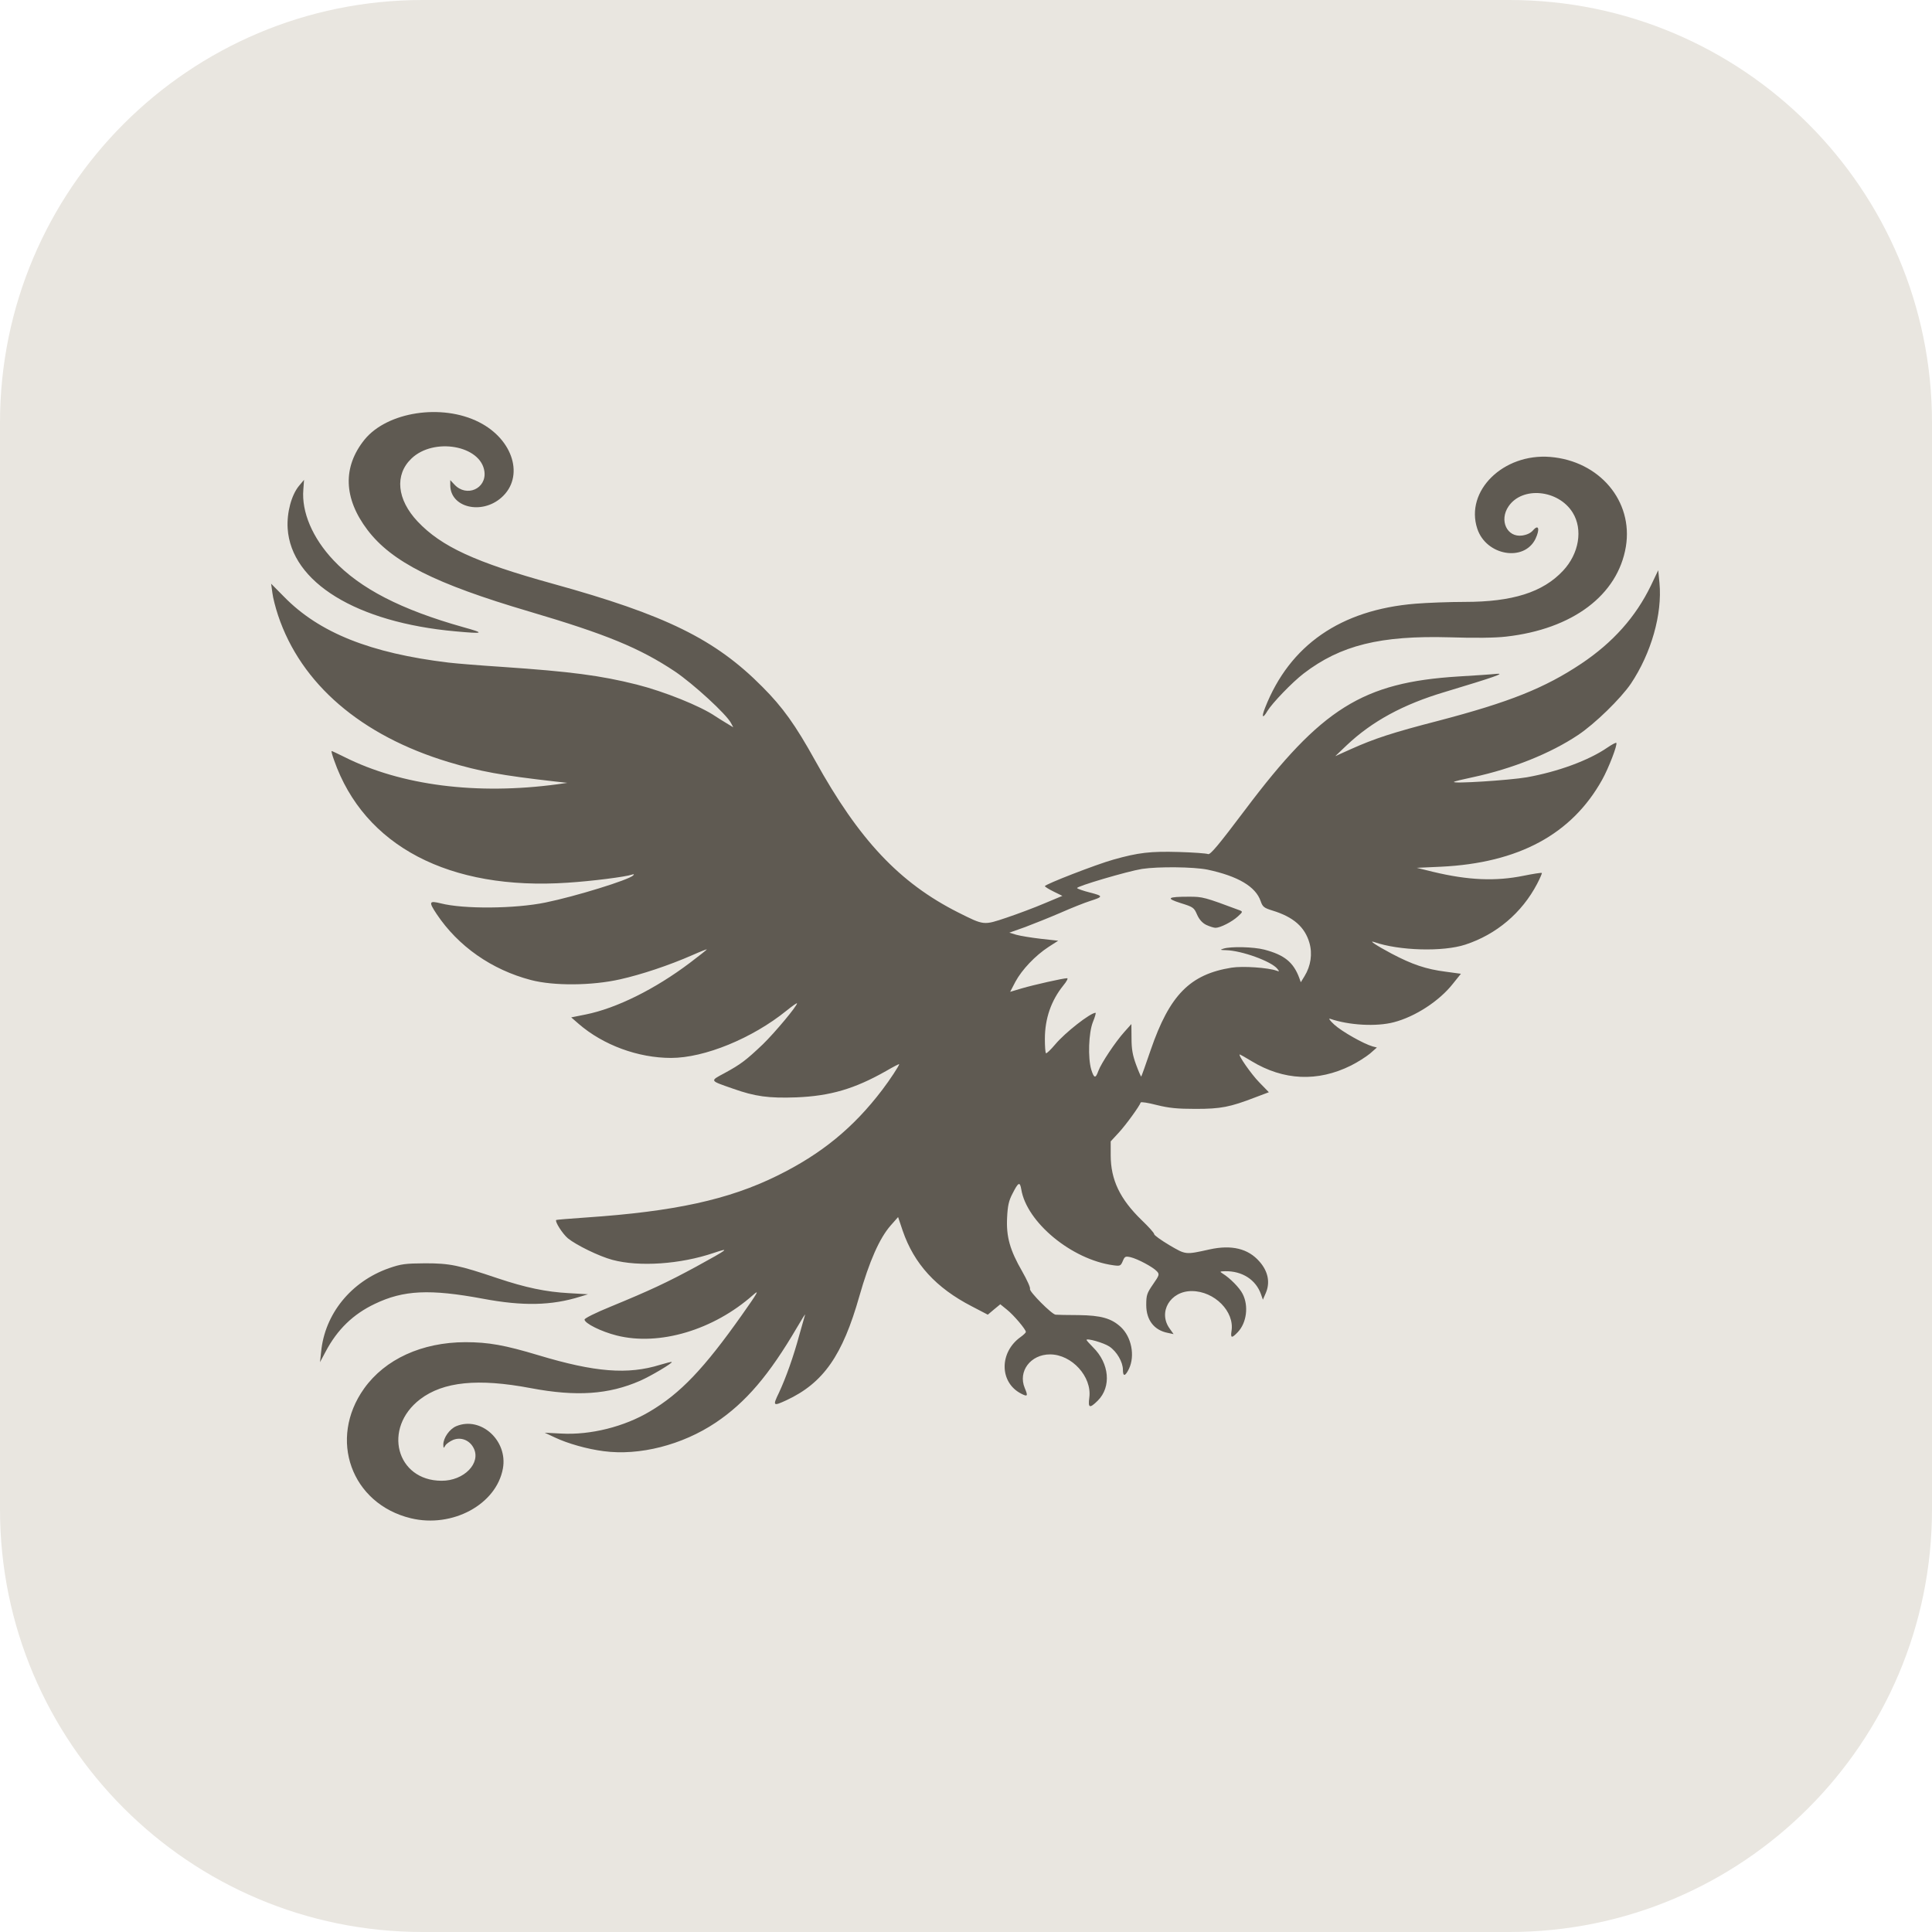
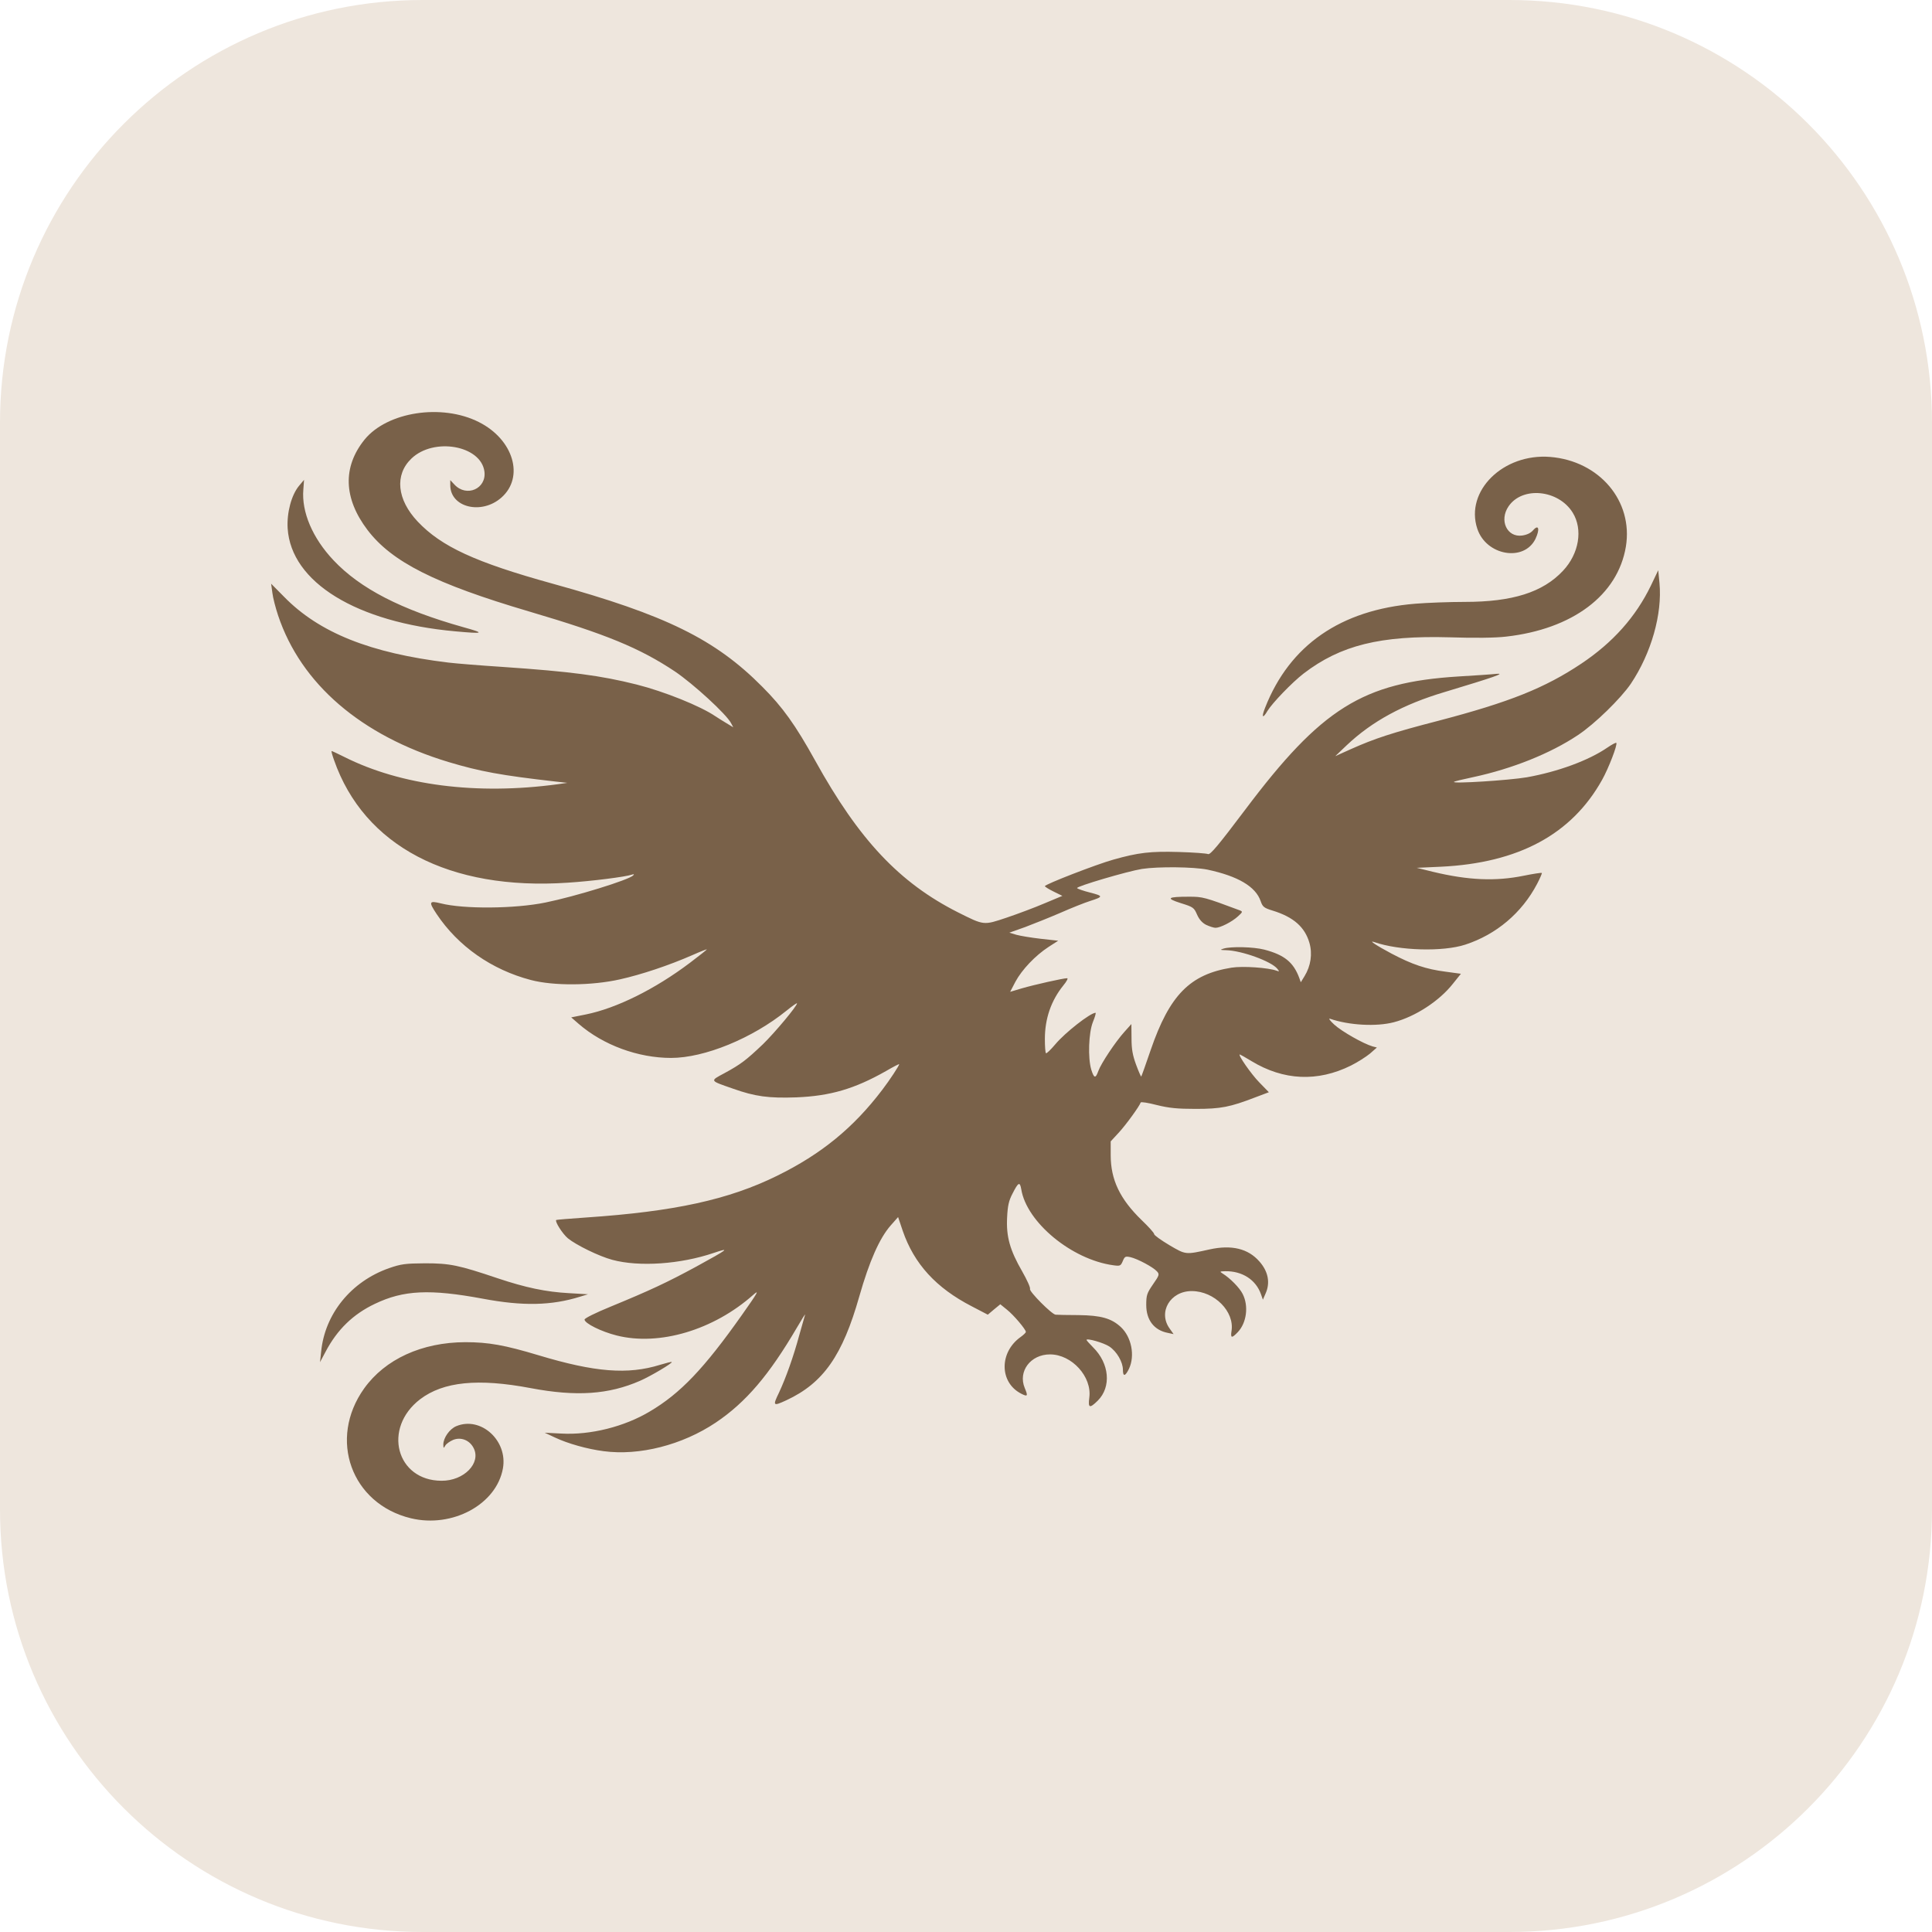
<svg xmlns="http://www.w3.org/2000/svg" viewBox="0 0 512 512">
-   <rect width="512" height="512" rx="112" fill="#E9E6E0" />
-   <path transform="translate(72 72) scale(3.68)" fill="#5F5A52" fill-rule="evenodd" d="M10.02 89.77C5.73 88.73 4.05 84.07 6.66 80.42C8.17 78.31 10.82 77.10 13.94 77.09C15.61 77.09 16.78 77.30 19.21 78.03C23.29 79.26 25.65 79.44 27.97 78.72C28.41 78.59 28.78 78.49 28.81 78.52C28.88 78.59 27.31 79.53 26.53 79.87C24.27 80.86 21.94 81.02 18.66 80.40C14.86 79.68 12.36 79.93 10.69 81.20C7.97 83.28 8.97 87.06 12.23 87.07C13.85 87.08 15.10 85.79 14.54 84.71C14.25 84.14 13.62 83.90 13.06 84.13C12.83 84.23 12.57 84.41 12.50 84.54C12.38 84.75 12.37 84.74 12.36 84.46C12.36 83.98 12.81 83.34 13.29 83.14C15.06 82.40 17.02 84.18 16.65 86.19C16.18 88.78 13.01 90.49 10.02 89.77ZM23.91 84.94C22.73 84.79 21.32 84.39 20.41 83.96L19.66 83.61L20.85 83.67C22.95 83.79 25.39 83.18 27.23 82.08C29.43 80.78 31.13 79.00 33.87 75.12C35.00 73.52 35.15 73.26 34.68 73.68C31.82 76.22 27.91 77.38 24.85 76.61C23.73 76.33 22.53 75.73 22.53 75.46C22.53 75.37 23.33 74.97 24.41 74.53C27.25 73.36 28.47 72.79 30.59 71.64C32.89 70.38 33.06 70.25 31.84 70.66C29.43 71.48 26.46 71.68 24.53 71.16C23.59 70.91 21.93 70.10 21.33 69.61C20.94 69.28 20.38 68.40 20.49 68.29C20.52 68.27 21.49 68.19 22.66 68.11C28.99 67.68 32.90 66.83 36.39 65.11C39.59 63.54 41.90 61.64 43.96 58.93C44.52 58.20 45.19 57.17 45.19 57.07C45.19 57.04 44.76 57.26 44.23 57.57C41.97 58.85 40.23 59.36 37.78 59.46C35.79 59.53 34.81 59.40 33.21 58.83C31.52 58.24 31.54 58.29 32.60 57.72C33.78 57.08 34.17 56.78 35.38 55.63C36.24 54.79 37.83 52.89 37.83 52.69C37.83 52.64 37.49 52.88 37.07 53.22C34.61 55.21 31.17 56.62 28.76 56.62C26.39 56.62 23.88 55.70 22.11 54.17L21.57 53.70L22.62 53.49C24.84 53.04 27.60 51.67 30.12 49.77C30.79 49.26 31.34 48.83 31.34 48.80C31.34 48.78 30.87 48.96 30.31 49.21C28.60 49.96 26.61 50.62 25.09 50.96C23.06 51.42 20.30 51.44 18.67 51.01C15.84 50.27 13.43 48.58 11.88 46.26C11.29 45.37 11.33 45.28 12.18 45.49C13.83 45.91 17.51 45.88 19.71 45.43C21.87 44.99 25.72 43.80 26.03 43.48C26.12 43.39 26.09 43.37 25.94 43.42C25.49 43.58 23.04 43.89 21.33 44.00C12.80 44.58 6.65 41.36 4.49 35.17C4.36 34.81 4.28 34.52 4.32 34.52C4.35 34.52 4.76 34.71 5.22 34.94C9.31 37.00 14.77 37.70 20.60 36.91L21.29 36.81L20.47 36.72C16.50 36.27 15.00 35.99 12.73 35.31C6.44 33.41 2.11 29.69 0.46 24.75C0.28 24.21 0.09 23.48 0.05 23.13L-0.04 22.47L0.89 23.41C3.42 26.00 7.10 27.47 12.73 28.15C13.32 28.22 15.06 28.36 16.60 28.46C21.57 28.80 23.68 29.08 26.28 29.73C28.26 30.23 30.88 31.28 31.96 32.02C32.13 32.13 32.49 32.36 32.76 32.52L33.24 32.81L33.08 32.51C32.74 31.86 30.37 29.69 29.04 28.79C26.50 27.10 24.10 26.11 18.54 24.47C11.76 22.47 8.65 20.90 6.90 18.60C5.17 16.32 5.10 14.06 6.69 12.09C8.32 10.09 12.25 9.48 14.92 10.83C17.41 12.08 18.22 14.79 16.54 16.27C15.11 17.53 12.86 16.98 12.86 15.37L12.86 15.01L13.16 15.33C14.03 16.27 15.48 15.63 15.32 14.39C15.07 12.51 11.67 11.91 10.06 13.46C8.84 14.63 9.02 16.41 10.51 17.99C12.22 19.80 14.67 20.93 20.24 22.47C28.38 24.72 31.94 26.47 35.33 29.89C36.81 31.37 37.72 32.65 39.14 35.21C42.30 40.92 45.21 44.01 49.43 46.14C51.31 47.08 51.25 47.08 52.92 46.52C53.72 46.25 54.95 45.79 55.65 45.49L56.94 44.95L56.31 44.64C55.96 44.47 55.68 44.29 55.68 44.25C55.68 44.12 59.39 42.68 60.61 42.34C62.42 41.83 63.28 41.73 65.34 41.79C66.38 41.82 67.32 41.89 67.43 41.94C67.59 42.01 68.18 41.30 70.11 38.74C75.60 31.44 78.57 29.58 85.46 29.15C86.62 29.08 87.86 29.00 88.20 28.96C88.89 28.90 88.02 29.20 84.47 30.27C81.48 31.16 79.24 32.38 77.42 34.10L76.59 34.89L77.70 34.39C79.42 33.62 80.69 33.20 84.02 32.34C89.13 31.00 91.67 29.99 94.32 28.22C96.59 26.70 98.23 24.86 99.32 22.61L99.85 21.50L99.94 22.42C100.15 24.66 99.35 27.47 97.88 29.67C97.15 30.74 95.29 32.56 94.07 33.37C92.08 34.70 89.32 35.80 86.52 36.40C85.80 36.55 85.18 36.70 85.14 36.74C84.99 36.89 89.09 36.63 90.39 36.41C92.62 36.01 94.84 35.20 96.19 34.27C96.51 34.05 96.80 33.90 96.83 33.93C96.94 34.04 96.27 35.77 95.81 36.59C93.62 40.52 89.79 42.58 84.21 42.85L82.46 42.93L83.64 43.22C86.18 43.83 88.14 43.91 90.16 43.50C90.85 43.36 91.44 43.27 91.47 43.30C91.49 43.32 91.34 43.68 91.13 44.08C90.03 46.18 88.19 47.73 85.96 48.46C84.35 48.99 81.19 48.90 79.41 48.28C78.94 48.12 79.54 48.52 80.65 49.11C82.13 49.89 83.13 50.23 84.54 50.41L85.64 50.56L85.07 51.27C84.09 52.52 82.35 53.65 80.81 54.05C79.55 54.38 77.58 54.27 76.22 53.80C76.08 53.75 76.21 53.94 76.53 54.23C77.07 54.72 78.62 55.60 79.28 55.79L79.59 55.87L79.09 56.31C78.81 56.54 78.20 56.93 77.72 57.17C75.32 58.36 72.87 58.25 70.56 56.85C70.12 56.58 69.74 56.37 69.72 56.37C69.55 56.37 70.55 57.80 71.12 58.38L71.81 59.09L70.83 59.46C69.01 60.16 68.36 60.29 66.54 60.29C65.21 60.29 64.62 60.23 63.73 60.01C63.12 59.85 62.60 59.77 62.58 59.83C62.49 60.10 61.54 61.41 61.02 61.98L60.42 62.63L60.42 63.62C60.42 65.40 61.09 66.79 62.66 68.31C63.15 68.78 63.55 69.22 63.55 69.31C63.55 69.39 64.04 69.74 64.64 70.10C65.84 70.80 65.78 70.80 67.54 70.41C69.13 70.06 70.32 70.35 71.13 71.28C71.76 71.99 71.92 72.80 71.58 73.57L71.38 74.03L71.24 73.63C70.87 72.59 69.89 71.96 68.67 71.98C68.28 71.99 68.25 72.00 68.47 72.14C69.01 72.47 69.70 73.17 69.92 73.61C70.37 74.48 70.21 75.70 69.57 76.37C69.14 76.82 69.04 76.81 69.12 76.29C69.35 74.89 67.90 73.42 66.27 73.41C64.70 73.40 63.80 74.94 64.68 76.13L64.95 76.51L64.53 76.42C63.55 76.23 62.98 75.50 62.98 74.41C62.98 73.70 63.03 73.56 63.47 72.92C63.93 72.26 63.94 72.20 63.75 71.99C63.47 71.68 62.36 71.09 61.85 70.97C61.48 70.89 61.43 70.91 61.29 71.25C61.14 71.60 61.10 71.62 60.60 71.55C57.61 71.14 54.36 68.45 53.98 66.08C53.88 65.51 53.77 65.56 53.35 66.39C53.08 66.90 53.00 67.27 52.96 68.12C52.89 69.49 53.16 70.46 54.05 72.00C54.39 72.60 54.65 73.16 54.61 73.26C54.54 73.44 56.17 75.08 56.45 75.11C56.54 75.12 57.29 75.14 58.11 75.14C59.72 75.16 60.47 75.37 61.15 76.00C61.92 76.72 62.18 78.06 61.74 79.00C61.47 79.56 61.30 79.59 61.30 79.08C61.30 78.52 60.86 77.76 60.32 77.40C59.91 77.13 58.68 76.78 58.68 76.93C58.68 76.96 58.89 77.20 59.15 77.46C60.33 78.62 60.48 80.31 59.49 81.30C58.90 81.88 58.78 81.84 58.88 81.08C59.08 79.58 57.62 77.97 56.05 77.97C54.65 77.97 53.73 79.19 54.23 80.39C54.48 80.98 54.44 81.04 53.96 80.79C52.40 79.98 52.39 77.82 53.93 76.72C54.14 76.57 54.31 76.41 54.31 76.35C54.31 76.17 53.43 75.13 52.95 74.75L52.47 74.36L52.02 74.73L51.57 75.11L50.42 74.51C47.84 73.18 46.26 71.45 45.44 69.06L45.11 68.08L44.58 68.68C43.77 69.60 43.04 71.26 42.32 73.78C41.11 78.05 39.73 80.03 37.07 81.27C36.10 81.72 36.07 81.68 36.53 80.73C37.03 79.66 37.57 78.15 38.00 76.56C38.19 75.89 38.37 75.25 38.41 75.12C38.45 75.00 38.19 75.41 37.83 76.03C35.82 79.46 34.15 81.42 31.98 82.88C29.56 84.50 26.48 85.28 23.91 84.94ZM3.56 77.79C3.82 75.05 5.72 72.72 8.45 71.76C9.32 71.46 9.61 71.42 11.05 71.41C12.84 71.41 13.46 71.54 16.28 72.49C18.28 73.16 19.75 73.47 21.41 73.56L22.78 73.64L22.22 73.81C20.15 74.46 18.08 74.50 15.21 73.96C11.39 73.25 9.49 73.34 7.43 74.33C5.87 75.07 4.72 76.18 3.88 77.78L3.48 78.53L3.56 77.79ZM59.53 57.56C59.73 57.01 60.76 55.46 61.41 54.74L61.91 54.18L61.92 55.21C61.92 55.99 62.00 56.43 62.25 57.11C62.43 57.60 62.60 57.98 62.62 57.96C62.64 57.94 62.95 57.08 63.30 56.05C64.66 52.09 66.13 50.60 69.12 50.12C69.93 49.99 71.78 50.12 72.37 50.34C72.57 50.41 72.58 50.40 72.42 50.20C71.98 49.66 69.86 48.89 68.72 48.86C68.29 48.85 68.27 48.84 68.54 48.75C69.07 48.58 70.70 48.62 71.48 48.82C72.93 49.20 73.58 49.73 74.00 50.86L74.11 51.17L74.38 50.73C74.83 50.00 74.96 49.12 74.73 48.33C74.40 47.19 73.58 46.47 72.08 46.01C71.46 45.82 71.36 45.74 71.22 45.33C70.86 44.28 69.59 43.53 67.39 43.06C66.39 42.86 63.86 42.83 62.67 43.01C61.62 43.18 57.92 44.27 58.00 44.39C58.03 44.44 58.45 44.59 58.93 44.71C59.90 44.96 59.90 45.01 58.93 45.32C58.55 45.44 57.59 45.82 56.80 46.17C56.01 46.51 54.86 46.97 54.25 47.20L53.12 47.60L53.62 47.75C53.90 47.83 54.69 47.96 55.38 48.04L56.64 48.18L55.94 48.63C54.99 49.25 54.03 50.26 53.56 51.13L53.18 51.86L54.02 51.61C54.91 51.35 57.00 50.88 57.28 50.88C57.37 50.87 57.26 51.10 57.01 51.40C56.13 52.49 55.68 53.79 55.68 55.25C55.68 55.77 55.71 56.24 55.76 56.28C55.80 56.32 56.10 56.03 56.43 55.64C57.14 54.79 58.96 53.37 59.33 53.37C59.37 53.37 59.29 53.67 59.14 54.03C58.83 54.81 58.77 56.62 59.02 57.46C59.22 58.10 59.33 58.12 59.53 57.56ZM67.30 47.04C67.02 46.90 66.80 46.66 66.64 46.30C66.42 45.79 66.36 45.75 65.46 45.47C64.36 45.12 64.50 45.01 66.07 45.01C67.04 45.01 67.17 45.04 69.71 45.99C69.94 46.08 69.93 46.11 69.59 46.42C69.16 46.82 68.31 47.25 67.97 47.25C67.84 47.25 67.54 47.15 67.30 47.04ZM71.54 31.40C73.31 26.89 76.98 24.35 82.36 23.91C83.22 23.84 84.82 23.78 85.92 23.78C89.35 23.78 91.54 23.09 92.99 21.54C94.15 20.31 94.44 18.56 93.69 17.35C92.66 15.69 90.06 15.44 89.07 16.90C88.38 17.91 88.96 19.15 90.05 19.00C90.40 18.95 90.67 18.82 90.84 18.62C91.24 18.16 91.34 18.54 91.01 19.24C90.19 20.92 87.46 20.45 86.82 18.51C85.92 15.79 88.69 13.07 92.07 13.34C95.62 13.63 98.06 16.52 97.52 19.80C96.94 23.29 93.69 25.74 88.89 26.28C88.14 26.37 86.64 26.39 84.83 26.33C79.84 26.19 76.97 26.90 74.31 28.94C73.48 29.58 72.05 31.07 71.71 31.63C71.36 32.23 71.26 32.10 71.54 31.40ZM13.23 25.90C6.11 25.26 1.40 22.37 1.15 18.49C1.08 17.36 1.42 16.08 1.97 15.42L2.33 14.99L2.28 15.68C2.14 17.30 2.94 19.18 4.45 20.78C6.37 22.82 9.32 24.34 13.80 25.60C15.39 26.04 15.31 26.09 13.23 25.90Z" />
+   <rect width="512" height="512" rx="112" fill="#EEE6DD" />
+   <path transform="translate(72 72) scale(3.68)" fill="#796149" fill-rule="evenodd" d="M10.02 89.77C5.73 88.73 4.05 84.07 6.66 80.42C8.17 78.31 10.82 77.10 13.94 77.09C15.61 77.09 16.78 77.30 19.21 78.03C23.29 79.26 25.65 79.44 27.97 78.72C28.41 78.59 28.78 78.49 28.81 78.52C28.88 78.59 27.31 79.53 26.53 79.87C24.27 80.86 21.94 81.02 18.66 80.40C14.86 79.68 12.36 79.93 10.69 81.20C7.97 83.28 8.97 87.06 12.23 87.07C13.85 87.08 15.10 85.79 14.54 84.71C14.25 84.14 13.62 83.90 13.06 84.13C12.83 84.23 12.57 84.41 12.50 84.54C12.38 84.75 12.37 84.74 12.36 84.46C12.36 83.98 12.81 83.34 13.29 83.14C15.06 82.40 17.02 84.18 16.65 86.19C16.18 88.78 13.01 90.49 10.02 89.77ZM23.91 84.94C22.73 84.79 21.32 84.39 20.41 83.96L19.66 83.61L20.85 83.67C22.95 83.79 25.39 83.18 27.23 82.08C29.43 80.78 31.13 79.00 33.87 75.12C35.00 73.52 35.15 73.26 34.68 73.68C31.82 76.22 27.91 77.38 24.85 76.61C23.73 76.33 22.53 75.73 22.53 75.46C22.53 75.37 23.33 74.97 24.41 74.53C27.25 73.36 28.47 72.79 30.59 71.64C32.89 70.38 33.06 70.25 31.84 70.66C29.43 71.48 26.46 71.68 24.53 71.16C23.59 70.91 21.93 70.10 21.33 69.61C20.94 69.28 20.38 68.40 20.49 68.29C20.52 68.27 21.49 68.19 22.66 68.11C28.99 67.68 32.90 66.83 36.39 65.11C39.59 63.54 41.90 61.64 43.96 58.93C44.52 58.20 45.19 57.17 45.19 57.07C45.19 57.04 44.76 57.26 44.23 57.57C41.97 58.85 40.23 59.36 37.78 59.46C35.79 59.53 34.81 59.40 33.21 58.83C31.52 58.24 31.54 58.29 32.60 57.72C33.78 57.08 34.17 56.78 35.38 55.63C36.24 54.79 37.83 52.89 37.83 52.69C37.83 52.64 37.49 52.88 37.07 53.22C34.61 55.21 31.17 56.62 28.76 56.62C26.39 56.62 23.88 55.70 22.11 54.17L21.57 53.70L22.62 53.49C24.84 53.04 27.60 51.67 30.12 49.77C30.79 49.26 31.34 48.83 31.34 48.80C31.34 48.78 30.87 48.96 30.31 49.21C28.60 49.96 26.61 50.62 25.09 50.96C23.06 51.42 20.30 51.44 18.67 51.01C15.84 50.27 13.43 48.58 11.88 46.26C11.29 45.37 11.33 45.28 12.18 45.49C13.83 45.91 17.51 45.88 19.71 45.43C21.87 44.99 25.72 43.80 26.03 43.48C26.12 43.39 26.09 43.37 25.94 43.42C25.49 43.58 23.04 43.89 21.33 44.00C12.80 44.58 6.65 41.36 4.49 35.17C4.36 34.81 4.28 34.52 4.32 34.52C4.35 34.52 4.76 34.71 5.22 34.94C9.31 37.00 14.77 37.70 20.60 36.91L21.29 36.81L20.47 36.72C16.50 36.27 15.00 35.99 12.73 35.31C6.44 33.41 2.11 29.69 0.46 24.75C0.28 24.21 0.09 23.48 0.05 23.13L-0.04 22.47L0.89 23.41C3.42 26.00 7.10 27.47 12.73 28.15C13.32 28.22 15.06 28.36 16.60 28.46C21.57 28.80 23.68 29.08 26.28 29.73C28.26 30.23 30.88 31.28 31.96 32.02C32.13 32.13 32.49 32.36 32.76 32.52L33.24 32.81L33.08 32.51C32.74 31.86 30.37 29.69 29.04 28.79C26.50 27.10 24.10 26.11 18.54 24.47C11.76 22.47 8.65 20.90 6.90 18.60C5.17 16.32 5.10 14.06 6.69 12.09C8.32 10.09 12.25 9.48 14.92 10.83C17.41 12.08 18.22 14.79 16.54 16.27C15.11 17.53 12.86 16.98 12.86 15.37L12.86 15.01L13.16 15.33C14.03 16.27 15.48 15.63 15.32 14.39C15.07 12.51 11.67 11.91 10.06 13.46C8.84 14.63 9.02 16.41 10.51 17.99C12.22 19.80 14.67 20.93 20.24 22.47C28.38 24.72 31.94 26.47 35.33 29.89C36.81 31.37 37.72 32.65 39.14 35.21C42.30 40.92 45.21 44.01 49.43 46.14C51.31 47.08 51.25 47.08 52.92 46.52C53.72 46.25 54.95 45.79 55.65 45.49L56.94 44.95L56.31 44.64C55.96 44.47 55.68 44.29 55.68 44.25C55.68 44.12 59.39 42.68 60.61 42.34C62.42 41.83 63.28 41.73 65.34 41.79C66.38 41.82 67.32 41.89 67.43 41.94C67.59 42.01 68.18 41.30 70.11 38.74C75.60 31.44 78.57 29.58 85.46 29.15C86.62 29.08 87.86 29.00 88.20 28.96C88.89 28.90 88.02 29.20 84.47 30.27C81.48 31.16 79.24 32.38 77.42 34.10L76.59 34.89L77.70 34.39C79.42 33.62 80.69 33.20 84.02 32.34C89.13 31.00 91.67 29.99 94.32 28.22C96.59 26.70 98.23 24.86 99.32 22.61L99.85 21.50L99.94 22.42C100.15 24.66 99.35 27.47 97.88 29.67C97.15 30.74 95.29 32.56 94.07 33.37C92.08 34.70 89.32 35.80 86.52 36.40C85.80 36.55 85.18 36.70 85.14 36.74C84.99 36.89 89.09 36.63 90.39 36.41C92.62 36.01 94.84 35.20 96.19 34.27C96.51 34.05 96.80 33.90 96.83 33.93C96.94 34.04 96.27 35.77 95.81 36.59C93.62 40.52 89.79 42.58 84.21 42.85L82.46 42.93L83.64 43.22C86.18 43.83 88.14 43.91 90.16 43.50C90.85 43.36 91.44 43.27 91.47 43.30C91.49 43.32 91.34 43.68 91.13 44.08C90.03 46.18 88.19 47.73 85.96 48.46C84.35 48.99 81.19 48.90 79.41 48.28C78.94 48.12 79.54 48.52 80.65 49.11C82.13 49.89 83.13 50.23 84.54 50.41L85.64 50.56L85.07 51.27C84.09 52.52 82.35 53.65 80.81 54.05C79.55 54.38 77.58 54.27 76.22 53.80C76.08 53.75 76.21 53.94 76.53 54.23C77.07 54.72 78.62 55.60 79.28 55.79L79.59 55.87L79.09 56.31C78.81 56.54 78.20 56.93 77.72 57.17C75.32 58.36 72.87 58.25 70.56 56.85C70.12 56.58 69.74 56.37 69.72 56.37C69.55 56.37 70.55 57.80 71.12 58.38L71.81 59.09L70.83 59.46C69.01 60.16 68.36 60.29 66.54 60.29C65.21 60.29 64.62 60.23 63.73 60.01C63.12 59.85 62.60 59.77 62.58 59.83C62.49 60.10 61.54 61.41 61.02 61.98L60.42 62.63L60.42 63.62C60.42 65.40 61.09 66.79 62.66 68.31C63.15 68.78 63.55 69.22 63.55 69.31C63.55 69.39 64.04 69.74 64.64 70.10C65.84 70.80 65.78 70.80 67.54 70.41C69.13 70.06 70.32 70.35 71.13 71.28C71.76 71.99 71.92 72.80 71.58 73.57L71.38 74.03L71.24 73.63C70.87 72.59 69.89 71.96 68.67 71.98C68.28 71.99 68.25 72.00 68.47 72.14C69.01 72.47 69.70 73.17 69.92 73.61C70.37 74.48 70.21 75.70 69.57 76.37C69.14 76.82 69.04 76.81 69.12 76.29C69.35 74.89 67.90 73.42 66.27 73.41C64.70 73.40 63.80 74.94 64.68 76.13L64.95 76.51L64.53 76.42C63.55 76.23 62.98 75.50 62.98 74.41C62.98 73.70 63.03 73.56 63.47 72.92C63.93 72.26 63.94 72.20 63.75 71.99C63.47 71.68 62.36 71.09 61.85 70.97C61.48 70.89 61.43 70.91 61.29 71.25C61.14 71.60 61.10 71.62 60.60 71.55C57.61 71.14 54.36 68.45 53.98 66.08C53.88 65.51 53.77 65.56 53.35 66.39C53.08 66.90 53.00 67.27 52.96 68.12C52.89 69.49 53.16 70.46 54.05 72.00C54.39 72.60 54.65 73.16 54.61 73.26C54.54 73.44 56.17 75.08 56.45 75.11C56.54 75.12 57.29 75.14 58.11 75.14C59.72 75.16 60.47 75.37 61.15 76.00C61.92 76.72 62.18 78.06 61.74 79.00C61.47 79.56 61.30 79.59 61.30 79.08C61.30 78.52 60.86 77.76 60.32 77.40C59.91 77.13 58.68 76.78 58.68 76.93C58.68 76.96 58.89 77.20 59.15 77.46C60.33 78.62 60.48 80.31 59.49 81.30C58.90 81.88 58.78 81.84 58.88 81.08C59.08 79.58 57.62 77.97 56.05 77.97C54.65 77.97 53.73 79.19 54.23 80.39C54.48 80.98 54.44 81.04 53.96 80.79C52.40 79.98 52.39 77.82 53.93 76.72C54.14 76.57 54.31 76.41 54.31 76.35C54.31 76.17 53.43 75.13 52.95 74.75L52.47 74.36L52.02 74.73L51.57 75.11L50.42 74.51C47.84 73.18 46.26 71.45 45.44 69.06L45.11 68.08L44.58 68.68C43.77 69.60 43.04 71.26 42.32 73.78C41.11 78.05 39.73 80.03 37.07 81.27C36.10 81.72 36.07 81.68 36.53 80.73C37.03 79.66 37.57 78.15 38.00 76.56C38.19 75.89 38.37 75.25 38.41 75.12C38.45 75.00 38.19 75.41 37.83 76.03C35.82 79.46 34.15 81.42 31.98 82.88C29.56 84.50 26.48 85.28 23.91 84.94ZM3.56 77.79C3.82 75.05 5.72 72.72 8.45 71.76C9.32 71.46 9.61 71.42 11.05 71.41C12.84 71.41 13.46 71.54 16.28 72.49C18.28 73.16 19.75 73.47 21.41 73.56L22.78 73.64L22.22 73.81C20.15 74.46 18.08 74.50 15.21 73.96C11.39 73.25 9.49 73.34 7.43 74.33C5.87 75.07 4.72 76.18 3.88 77.78L3.48 78.53L3.56 77.79ZM59.53 57.56C59.73 57.01 60.76 55.46 61.41 54.74L61.91 54.18L61.92 55.21C61.92 55.99 62.00 56.43 62.25 57.11C62.43 57.60 62.60 57.98 62.62 57.96C62.64 57.94 62.95 57.08 63.30 56.05C64.66 52.09 66.13 50.60 69.12 50.12C69.93 49.99 71.78 50.12 72.37 50.34C72.57 50.41 72.58 50.40 72.42 50.20C71.98 49.66 69.86 48.89 68.72 48.86C68.29 48.85 68.27 48.84 68.54 48.75C69.07 48.58 70.70 48.62 71.48 48.82C72.93 49.20 73.58 49.73 74.00 50.86L74.11 51.17L74.38 50.73C74.83 50.00 74.96 49.12 74.73 48.33C74.40 47.19 73.58 46.47 72.08 46.01C71.46 45.82 71.36 45.74 71.22 45.33C70.86 44.28 69.59 43.53 67.39 43.06C66.39 42.86 63.86 42.83 62.67 43.01C61.62 43.18 57.92 44.27 58.00 44.39C58.03 44.44 58.45 44.59 58.93 44.71C59.90 44.96 59.90 45.01 58.93 45.32C58.55 45.44 57.59 45.82 56.80 46.17C56.01 46.51 54.86 46.97 54.25 47.20L53.12 47.60L53.62 47.75C53.90 47.83 54.69 47.96 55.38 48.04L56.64 48.18L55.94 48.63C54.99 49.25 54.03 50.26 53.56 51.13L53.18 51.86L54.02 51.61C54.91 51.35 57.00 50.88 57.28 50.88C57.37 50.87 57.26 51.10 57.01 51.40C56.13 52.49 55.68 53.79 55.68 55.25C55.68 55.77 55.71 56.24 55.76 56.28C55.80 56.32 56.10 56.03 56.43 55.64C57.14 54.79 58.96 53.37 59.33 53.37C59.37 53.37 59.29 53.67 59.14 54.03C58.83 54.81 58.77 56.62 59.02 57.46C59.22 58.10 59.33 58.12 59.53 57.56ZM67.30 47.04C67.02 46.90 66.80 46.66 66.64 46.30C66.42 45.79 66.36 45.75 65.46 45.47C64.36 45.12 64.50 45.01 66.07 45.01C67.04 45.01 67.17 45.04 69.71 45.99C69.94 46.08 69.93 46.11 69.59 46.42C69.16 46.82 68.31 47.25 67.97 47.25C67.84 47.25 67.54 47.15 67.30 47.04ZM71.54 31.40C73.31 26.89 76.98 24.35 82.36 23.91C83.22 23.84 84.82 23.78 85.92 23.78C89.35 23.78 91.54 23.09 92.99 21.54C94.15 20.31 94.44 18.56 93.69 17.35C92.66 15.69 90.06 15.44 89.07 16.90C88.38 17.91 88.96 19.15 90.05 19.00C90.40 18.95 90.67 18.82 90.84 18.62C91.24 18.16 91.34 18.54 91.01 19.24C90.19 20.92 87.46 20.45 86.82 18.51C85.92 15.79 88.69 13.07 92.07 13.34C95.62 13.63 98.06 16.52 97.52 19.80C96.94 23.29 93.69 25.74 88.89 26.28C88.14 26.37 86.64 26.39 84.83 26.33C79.84 26.19 76.97 26.90 74.31 28.94C73.48 29.58 72.05 31.07 71.71 31.63C71.36 32.23 71.26 32.10 71.54 31.40ZM13.23 25.90C6.11 25.26 1.40 22.37 1.15 18.49C1.08 17.36 1.42 16.08 1.97 15.42L2.33 14.99L2.28 15.68C2.14 17.30 2.94 19.18 4.45 20.78C6.37 22.82 9.32 24.34 13.80 25.60C15.39 26.04 15.31 26.09 13.23 25.90Z" />
</svg>
